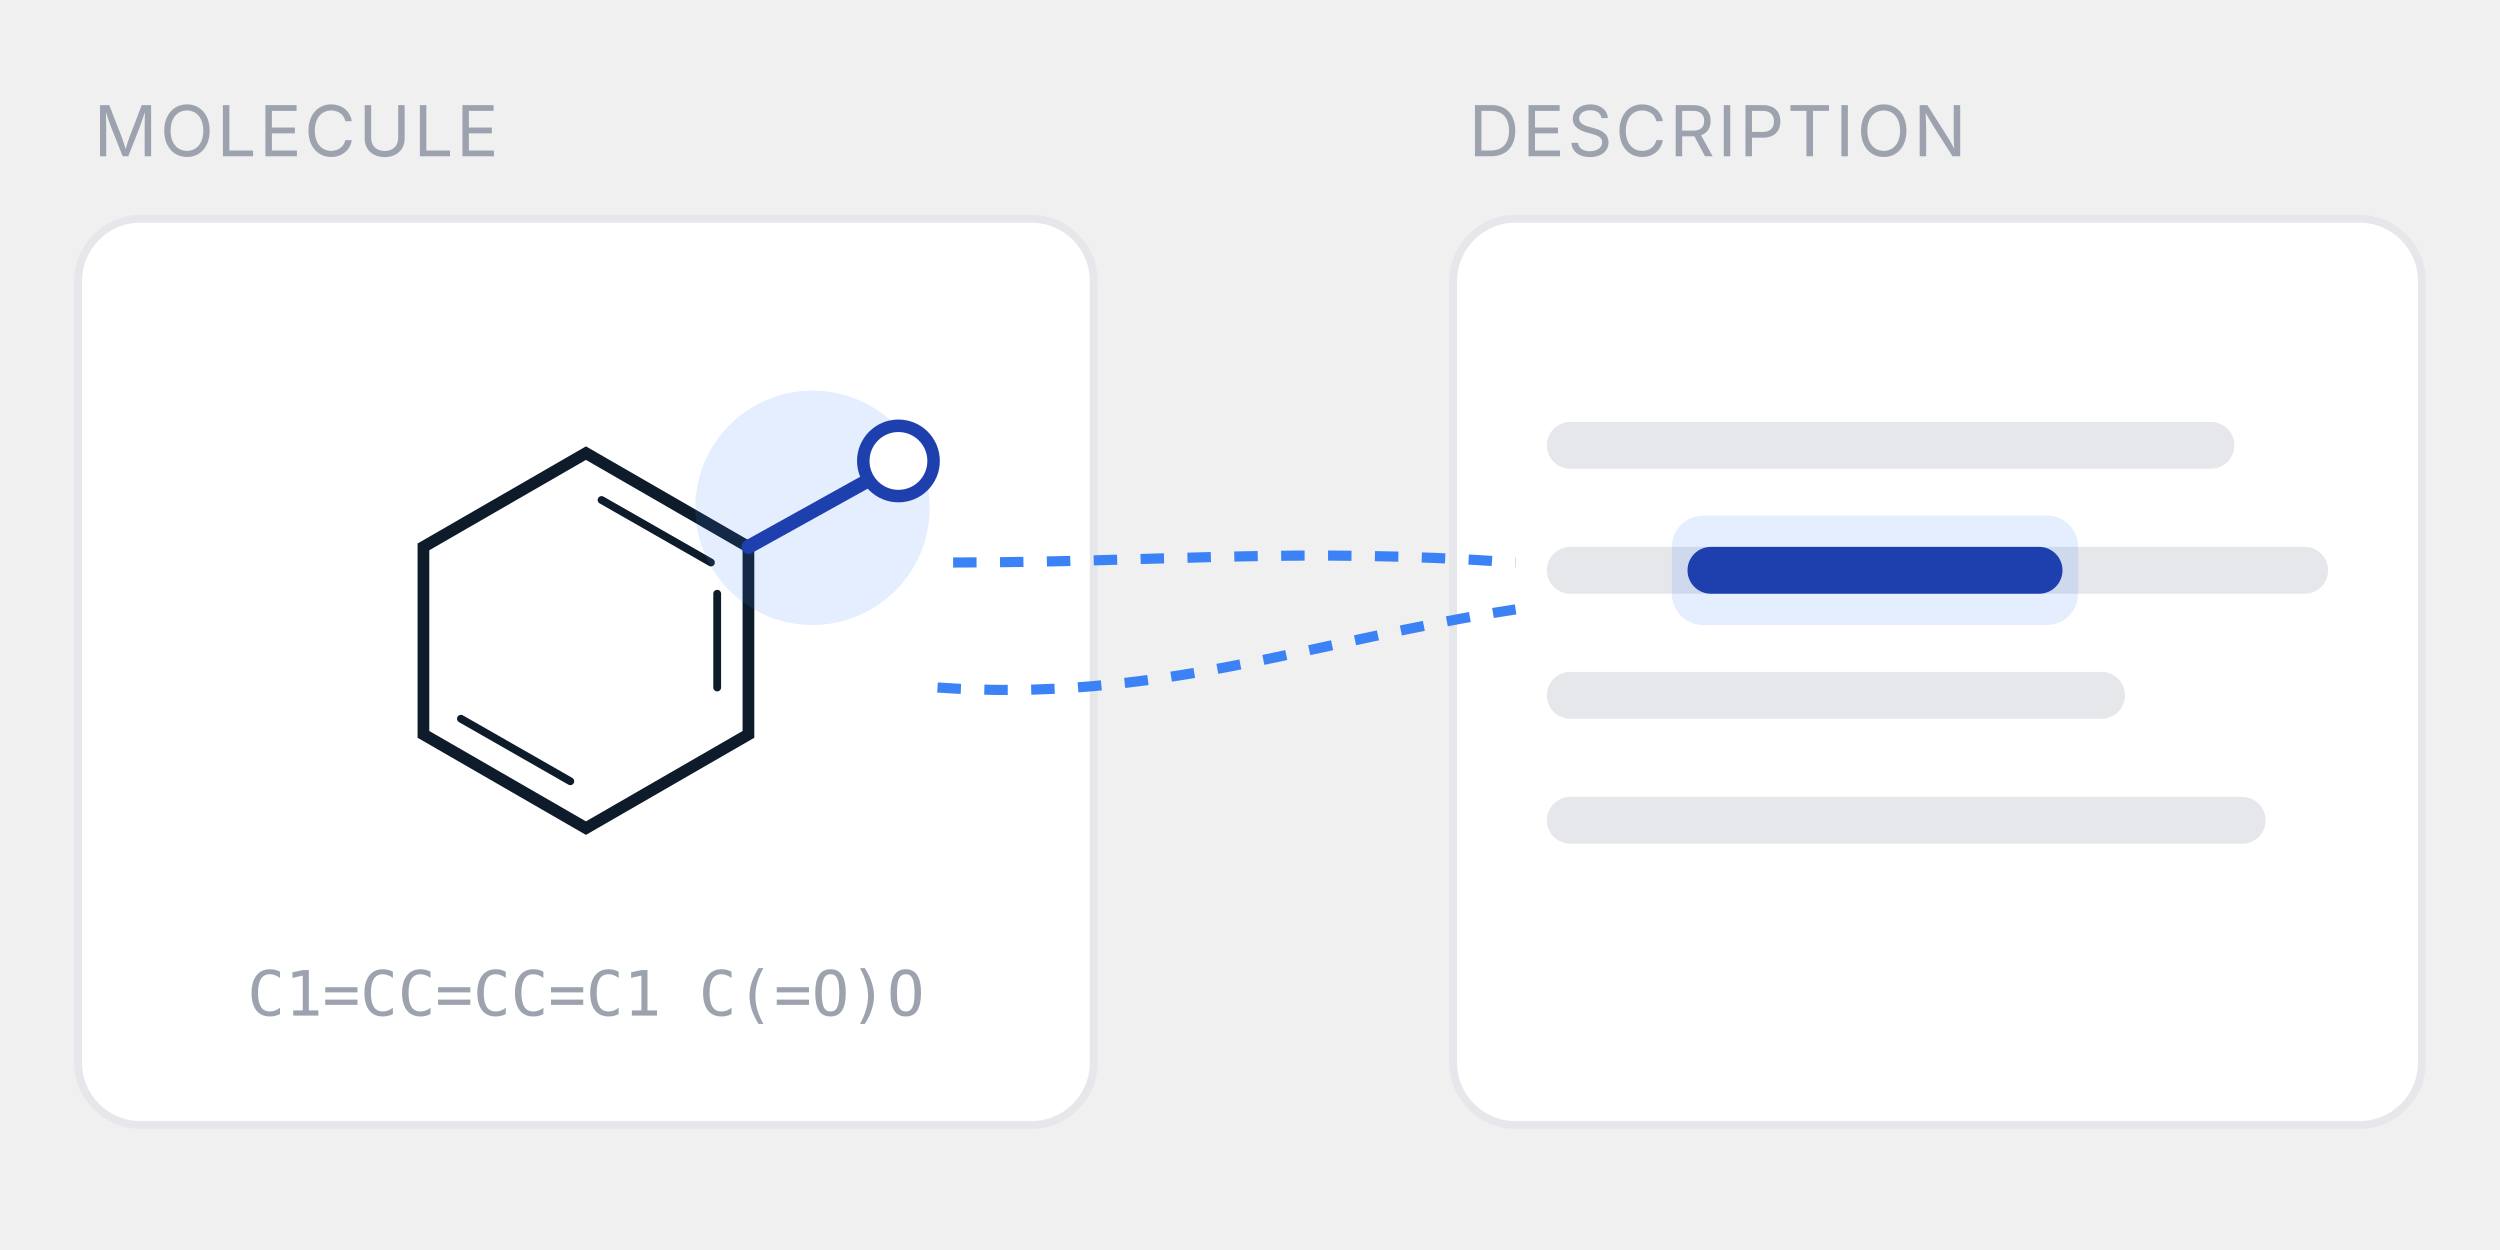
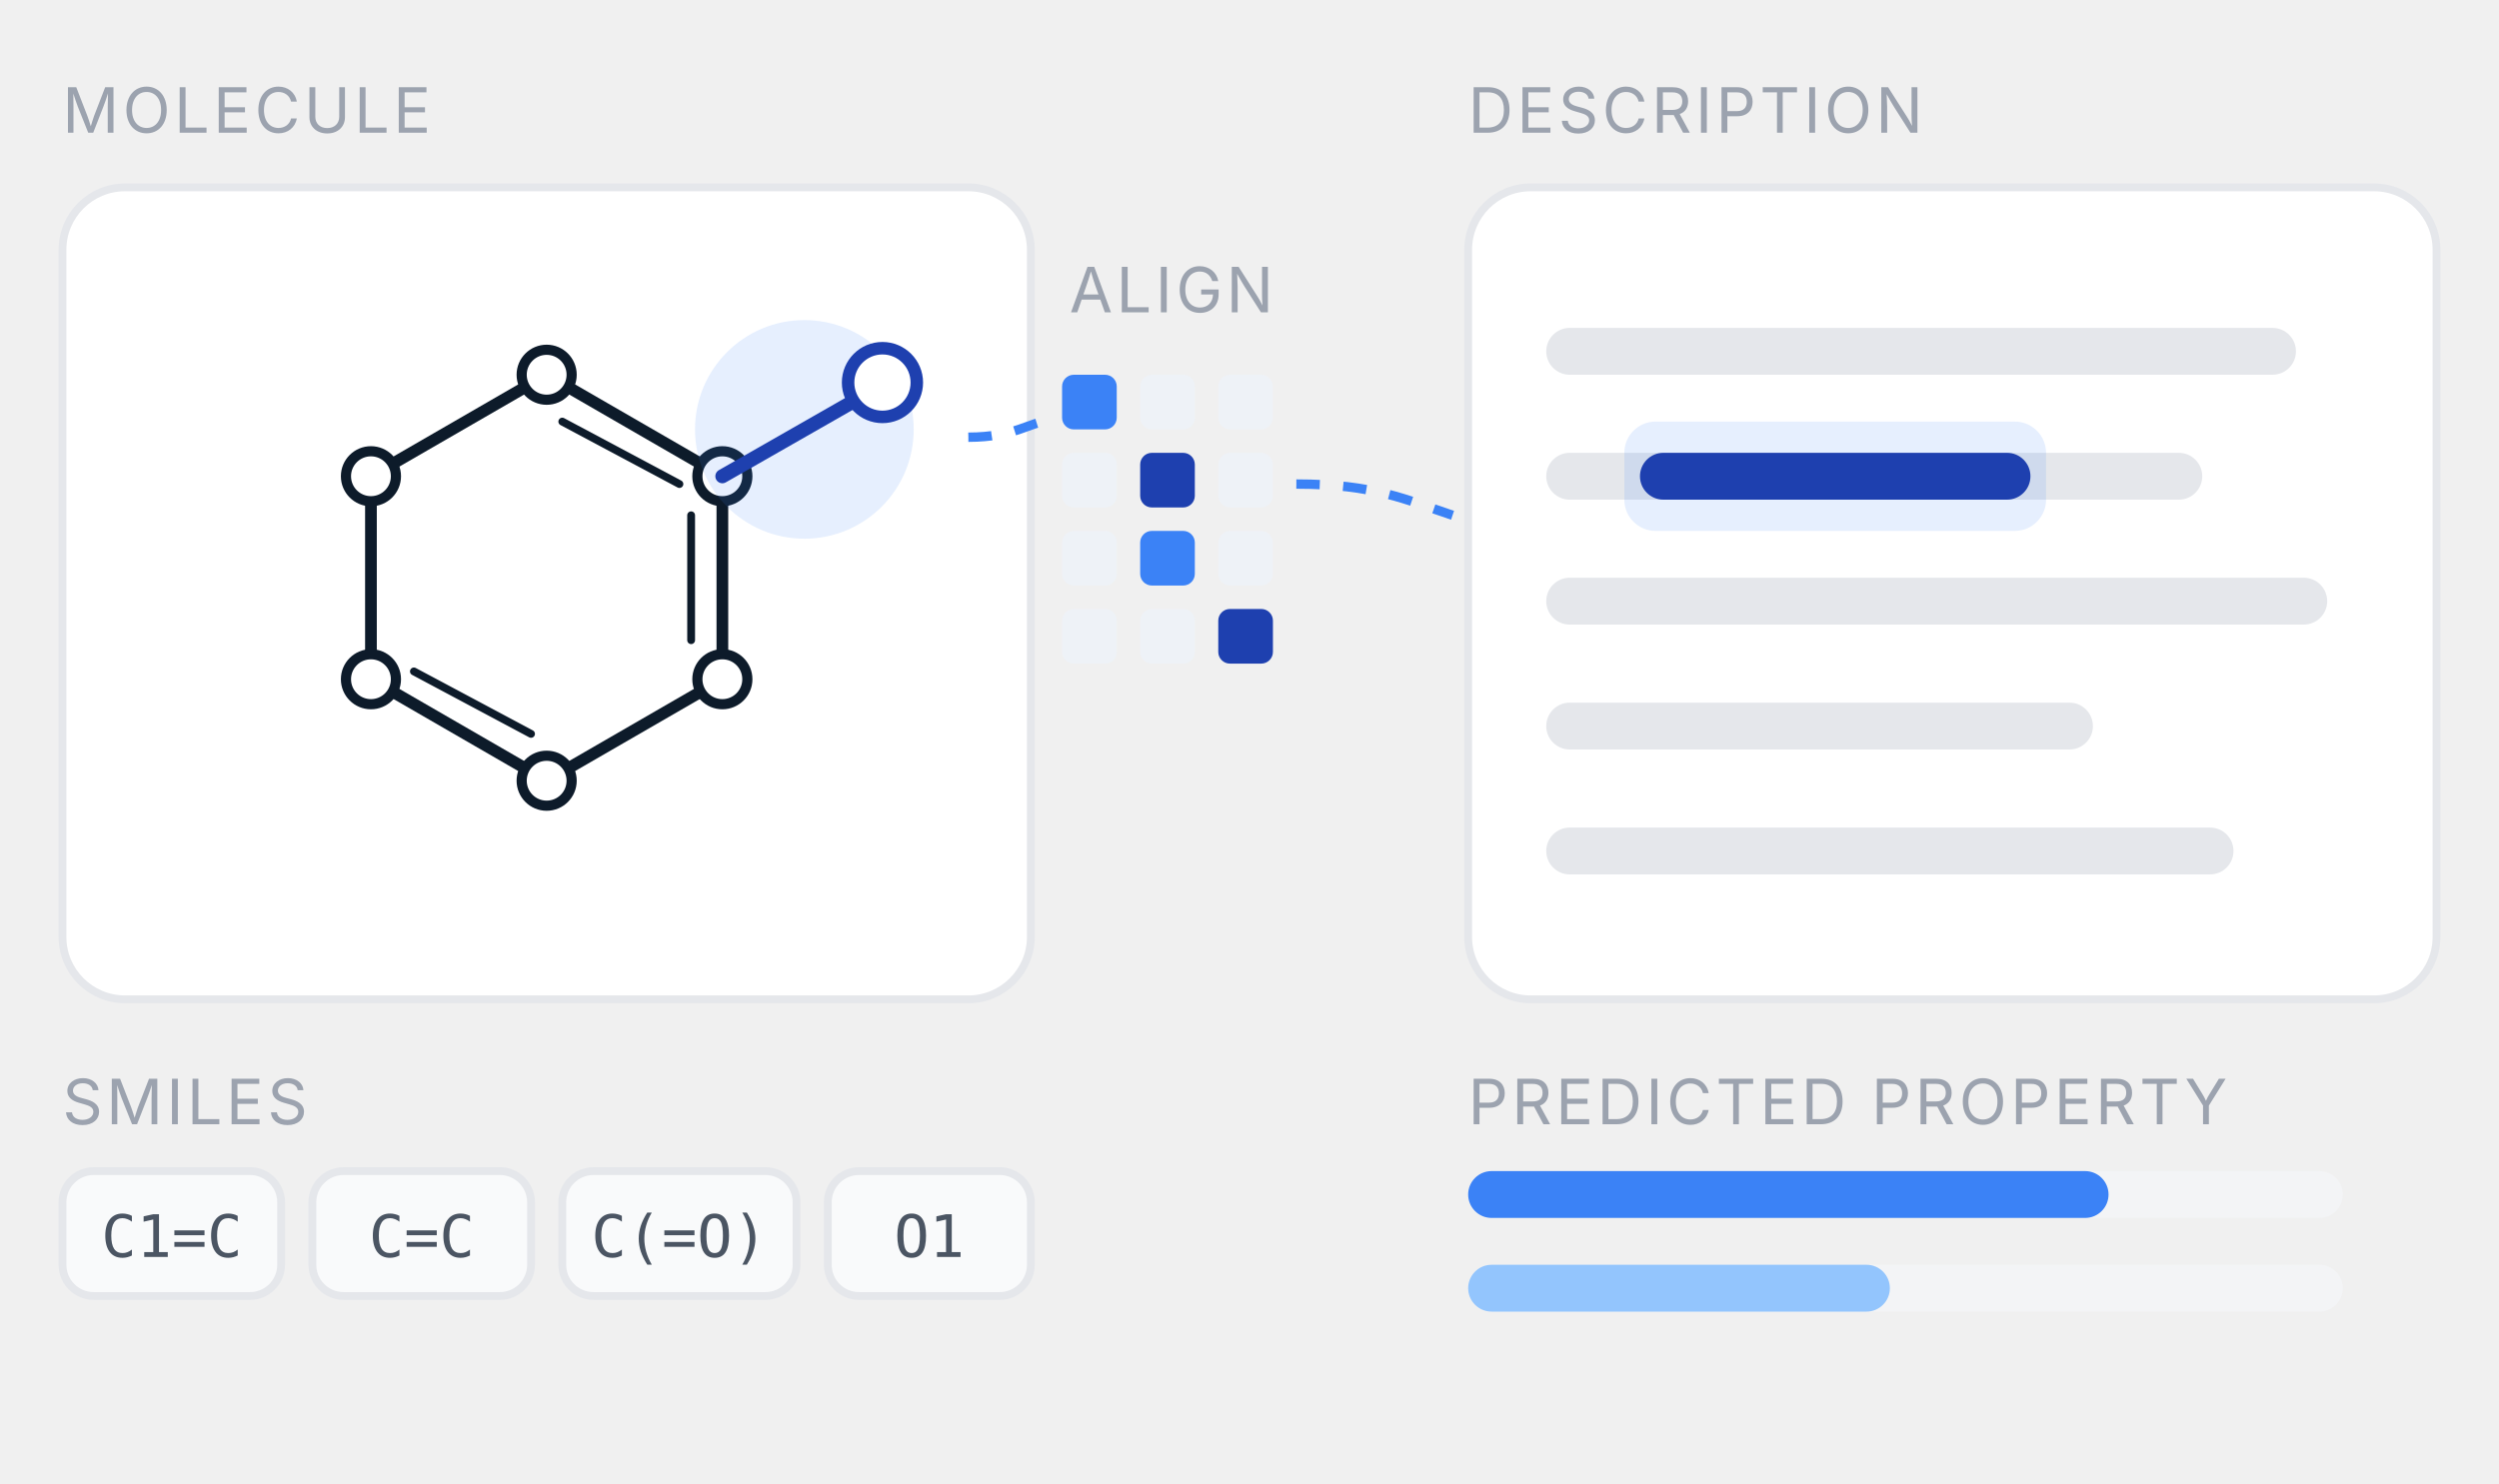
- <svg xmlns="http://www.w3.org/2000/svg" viewBox="0 0 320 160" width="320" height="160" role="img" aria-label="A molecular substructure being aligned with the phrase that describes it">
+ <svg xmlns="http://www.w3.org/2000/svg" viewBox="0 0 320 190" width="320" height="190" role="img" aria-label="A SMILES string is encoded into a molecular graph, aligned cell by cell with the text that describes it, and read out as a predicted property">
  <style>
-     .panel { fill: #ffffff; stroke: #e5e7eb; stroke-width: 1; }
-     .lbl   { font-family: -apple-system, BlinkMacSystemFont, system-ui, 'Segoe UI', sans-serif;
-              font-size: 9px; fill: #9ca3af; letter-spacing: 0.04em; }
-     .smiles{ font-family: ui-monospace, 'SF Mono', Menlo, Consolas, monospace; font-size: 8px; fill: #9ca3af; }
-     .bond  { fill: none; stroke: #0d1b2a; stroke-width: 1.5; stroke-linecap: round; }
-     .bondi { fill: none; stroke: #0d1b2a; stroke-width: 1; stroke-linecap: round; }
-     .atom  { fill: #ffffff; stroke: #0d1b2a; stroke-width: 1.3; }
-     .bar   { fill: #e5e7eb; }
-     .hl    { animation: glow 6s ease-in-out infinite; }
-     .link  { fill: none; stroke: #3b82f6; stroke-width: 1.3; stroke-dasharray: 3 3;
-              animation: flow 1.5s linear infinite, appear 6s ease-in-out infinite; }
-     @keyframes glow   { 0%, 10% { opacity: 0 } 22%, 62% { opacity: 1 } 76%, 100% { opacity: 0 } }
-     @keyframes appear { 0%, 12% { opacity: 0 } 24%, 60% { opacity: 1 } 74%, 100% { opacity: 0 } }
-     @keyframes flow   { to { stroke-dashoffset: -12 } }
+     .panel  { fill: #ffffff; stroke: #e5e7eb; stroke-width: 1; }
+     .lbl    { font-family: -apple-system, BlinkMacSystemFont, system-ui, 'Segoe UI', sans-serif;
+               font-size: 8px; fill: #9ca3af; letter-spacing: 0.06em; }
+     .mono   { font-family: ui-monospace, 'SF Mono', Menlo, Consolas, monospace; font-size: 7.5px; fill: #4b5563; }
+     .bond   { fill: none; stroke: #0d1b2a; stroke-width: 1.5; stroke-linecap: round; }
+     .bondi  { fill: none; stroke: #0d1b2a; stroke-width: 1; stroke-linecap: round; }
+     .atom   { fill: #ffffff; stroke: #0d1b2a; stroke-width: 1.3; transform-box: fill-box;
+               transform-origin: 50% 50%; animation: pop 9s ease-in-out infinite; }
+     .bar    { fill: #e5e7eb; }
+     .cell   { fill: #eef2f7; }
+     .chip   { fill: #f9fafb; stroke: #e5e7eb; stroke-width: 1; }
+ 
+     /* the ring draws itself, then the substituent, then the double bonds */
+     .ring   { stroke-dasharray: 160; animation: draw 9s ease-in-out infinite; }
+     .sub    { stroke-dasharray: 22; animation: draw-sub 9s ease-in-out infinite; }
+     .bondi  { animation: late 9s ease-in-out infinite; }
+ 
+     .tok    { transform-box: fill-box; animation: slide 9s ease-in-out infinite; }
+     .tok1 { animation-delay: 0s }      .tok2 { animation-delay: .22s }
+     .tok3 { animation-delay: .44s }    .tok4 { animation-delay: .66s }
+ 
+     .lit    { animation: lit 9s ease-in-out infinite; }
+     .lit1 { animation-delay: 3.2s }    .lit2 { animation-delay: 3.5s }
+     .lit3 { animation-delay: 3.8s }    .lit4 { animation-delay: 4.1s }
+ 
+     .hl     { animation: glow 9s ease-in-out infinite; }
+     .link   { fill: none; stroke: #3b82f6; stroke-width: 1.2; stroke-dasharray: 3 3;
+               animation: flow 1.5s linear infinite, glow 9s ease-in-out infinite; }
+     .fill   { transform-box: fill-box; transform-origin: 0% 50%; animation: grow 9s ease-in-out infinite; }
+     .fill2  { animation-delay: .3s }
+ 
+     @keyframes draw     { 0%, 4% { stroke-dashoffset: 160 } 26%, 100% { stroke-dashoffset: 0 } }
+     @keyframes draw-sub { 0%, 22% { stroke-dashoffset: 22 } 34%, 100% { stroke-dashoffset: 0 } }
+     @keyframes late     { 0%, 30% { opacity: 0 } 40%, 100% { opacity: 1 } }
+     @keyframes pop      { 0%, 10% { transform: scale(0); opacity: 0 }
+                           30%, 100% { transform: scale(1); opacity: 1 } }
+     @keyframes slide    { 0%, 2% { transform: translateX(-8px); opacity: 0 }
+                           12%, 96% { transform: translateX(0); opacity: 1 }
+                           100% { opacity: 0 } }
+     @keyframes lit      { 0%, 2% { opacity: 0 } 8%, 26% { opacity: 1 } 34%, 100% { opacity: 0 } }
+     @keyframes glow     { 0%, 38% { opacity: 0 } 48%, 82% { opacity: 1 } 92%, 100% { opacity: 0 } }
+     @keyframes flow     { to { stroke-dashoffset: -12 } }
+     @keyframes grow     { 0%, 52% { transform: scaleX(0) } 72%, 94% { transform: scaleX(1) }
+                           100% { transform: scaleX(0) } }
    @media (prefers-reduced-motion: reduce) {
-       .hl, .link { animation: none; opacity: 1 }
+       .atom, .ring, .sub, .bondi, .tok, .lit, .hl, .link, .fill {
+         animation: none; opacity: 1; stroke-dashoffset: 0; transform: none;
+       }
    }
  </style>
-   <text class="lbl" x="12" y="20">MOLECULE</text>
-   <text class="lbl" x="188" y="20">DESCRIPTION</text>
-   <rect class="panel" x="10" y="28" width="130" height="116" rx="8" />
-   <rect class="panel" x="186" y="28" width="124" height="116" rx="8" />
-   <path class="bond" d="M75 58 L95.8 70 L95.8 94 L75 106 L54.2 94 L54.2 70 Z" />
-   <path class="bondi" d="M77 64 L91 72" />
-   <path class="bondi" d="M91.8 76 L91.8 88" />
-   <path class="bondi" d="M73 100 L59 92" />
-   <path class="bond" d="M95.8 70 L112 61" />
-   <circle class="atom" cx="115" cy="59" r="4.5" />
-   <text class="smiles" x="75" y="130" text-anchor="middle">C1=CC=CC=C1 C(=O)O</text>
+   <text class="lbl" x="8" y="17">MOLECULE</text>
+   <text class="lbl" x="150" y="40" text-anchor="middle">ALIGN</text>
+   <text class="lbl" x="188" y="17">DESCRIPTION</text>
+   <rect class="panel" x="8" y="24" width="124" height="104" rx="8" />
+   <rect class="panel" x="188" y="24" width="124" height="104" rx="8" />
+   <path class="bond ring" d="M70 48 L92.5 61 L92.5 87 L70 100 L47.5 87 L47.5 61 Z" />
+   <path class="bondi" d="M72 54 L87 62" />
+   <path class="bondi" d="M88.5 66 L88.5 82" />
+   <path class="bondi" d="M68 94 L53 86" />
+   <path class="bond sub" d="M92.5 61 L110 51" />
+   <g>
+     <circle class="atom" cx="70" cy="48" r="3.2" />
+     <circle class="atom" cx="92.5" cy="61" r="3.2" style="animation-delay:.15s" />
+     <circle class="atom" cx="92.5" cy="87" r="3.2" style="animation-delay:.3s" />
+     <circle class="atom" cx="70" cy="100" r="3.2" style="animation-delay:.45s" />
+     <circle class="atom" cx="47.5" cy="87" r="3.2" style="animation-delay:.6s" />
+     <circle class="atom" cx="47.5" cy="61" r="3.2" style="animation-delay:.75s" />
+     <circle class="atom" cx="113" cy="49" r="4.4" style="animation-delay:1.1s" />
+   </g>
  <g class="hl">
-     <circle cx="104" cy="65" r="15" fill="#3b82f6" opacity="0.14" />
-     <path d="M95.8 70 L112 61" fill="none" stroke="#1e40af" stroke-width="1.8" stroke-linecap="round" />
-     <circle cx="115" cy="59" r="4.5" fill="#ffffff" stroke="#1e40af" stroke-width="1.6" />
+     <circle cx="103" cy="55" r="14" fill="#3b82f6" opacity="0.13" />
+     <path d="M92.5 61 L110 51" fill="none" stroke="#1e40af" stroke-width="1.8" stroke-linecap="round" />
+     <circle cx="113" cy="49" r="4.4" fill="#ffffff" stroke="#1e40af" stroke-width="1.6" />
  </g>
-   <rect class="bar" x="198" y="54" width="88" height="6" rx="3" />
-   <rect class="bar" x="198" y="70" width="100" height="6" rx="3" />
-   <rect class="bar" x="198" y="86" width="74" height="6" rx="3" />
-   <rect class="bar" x="198" y="102" width="92" height="6" rx="3" />
+   <text class="lbl" x="8" y="144">SMILES</text>
+   <g>
+     <g class="tok tok1">
+       <rect class="chip" x="8" y="150" width="28" height="16" rx="4" />
+       <text class="mono" x="22" y="161" text-anchor="middle">C1=C</text>
+     </g>
+     <g class="tok tok2">
+       <rect class="chip" x="40" y="150" width="28" height="16" rx="4" />
+       <text class="mono" x="54" y="161" text-anchor="middle">C=C</text>
+     </g>
+     <g class="tok tok3">
+       <rect class="chip" x="72" y="150" width="30" height="16" rx="4" />
+       <text class="mono" x="87" y="161" text-anchor="middle">C(=O)</text>
+     </g>
+     <g class="tok tok4">
+       <rect class="chip" x="106" y="150" width="26" height="16" rx="4" />
+       <text class="mono" x="119" y="161" text-anchor="middle">O1</text>
+     </g>
+   </g>
+   <g>
+     <rect class="cell" x="136" y="48" width="7" height="7" rx="1.5" />
+     <rect class="cell" x="146" y="48" width="7" height="7" rx="1.5" />
+     <rect class="cell" x="156" y="48" width="7" height="7" rx="1.5" />
+     <rect class="cell" x="136" y="58" width="7" height="7" rx="1.5" />
+     <rect class="cell" x="146" y="58" width="7" height="7" rx="1.5" />
+     <rect class="cell" x="156" y="58" width="7" height="7" rx="1.5" />
+     <rect class="cell" x="136" y="68" width="7" height="7" rx="1.5" />
+     <rect class="cell" x="146" y="68" width="7" height="7" rx="1.5" />
+     <rect class="cell" x="156" y="68" width="7" height="7" rx="1.5" />
+     <rect class="cell" x="136" y="78" width="7" height="7" rx="1.5" />
+     <rect class="cell" x="146" y="78" width="7" height="7" rx="1.5" />
+     <rect class="cell" x="156" y="78" width="7" height="7" rx="1.5" />
+     <rect class="lit lit1" x="136" y="48" width="7" height="7" rx="1.5" fill="#3b82f6" />
+     <rect class="lit lit2" x="146" y="58" width="7" height="7" rx="1.5" fill="#1e40af" />
+     <rect class="lit lit3" x="146" y="68" width="7" height="7" rx="1.5" fill="#3b82f6" />
+     <rect class="lit lit4" x="156" y="78" width="7" height="7" rx="1.5" fill="#1e40af" />
+   </g>
+   <path class="link" d="M124 56 C130 56 132 54 134 54" />
+   <path class="link" d="M166 62 C176 62 180 64 186 66" />
+   <rect class="bar" x="198" y="42" width="96" height="6" rx="3" />
+   <rect class="bar" x="198" y="58" width="84" height="6" rx="3" />
+   <rect class="bar" x="198" y="74" width="100" height="6" rx="3" />
+   <rect class="bar" x="198" y="90" width="70" height="6" rx="3" />
+   <rect class="bar" x="198" y="106" width="88" height="6" rx="3" />
  <g class="hl">
-     <rect x="214" y="66" width="52" height="14" rx="4" fill="#3b82f6" opacity="0.14" />
-     <rect x="216" y="70" width="48" height="6" rx="3" fill="#1e40af" />
+     <rect x="208" y="54" width="54" height="14" rx="4" fill="#3b82f6" opacity="0.13" />
+     <rect x="210" y="58" width="50" height="6" rx="3" fill="#1e40af" />
  </g>
-   <path class="link" d="M122 72 C148 72 166 70 194 72" />
-   <path class="link" d="M120 88 C148 90 168 82 194 78" />
+   <text class="lbl" x="188" y="144">PREDICTED PROPERTY</text>
+   <rect x="188" y="150" width="112" height="6" rx="3" fill="#f3f4f6" />
+   <rect class="fill" x="188" y="150" width="82" height="6" rx="3" fill="#3b82f6" />
+   <rect x="188" y="162" width="112" height="6" rx="3" fill="#f3f4f6" />
+   <rect class="fill fill2" x="188" y="162" width="54" height="6" rx="3" fill="#93c5fd" />
</svg>
